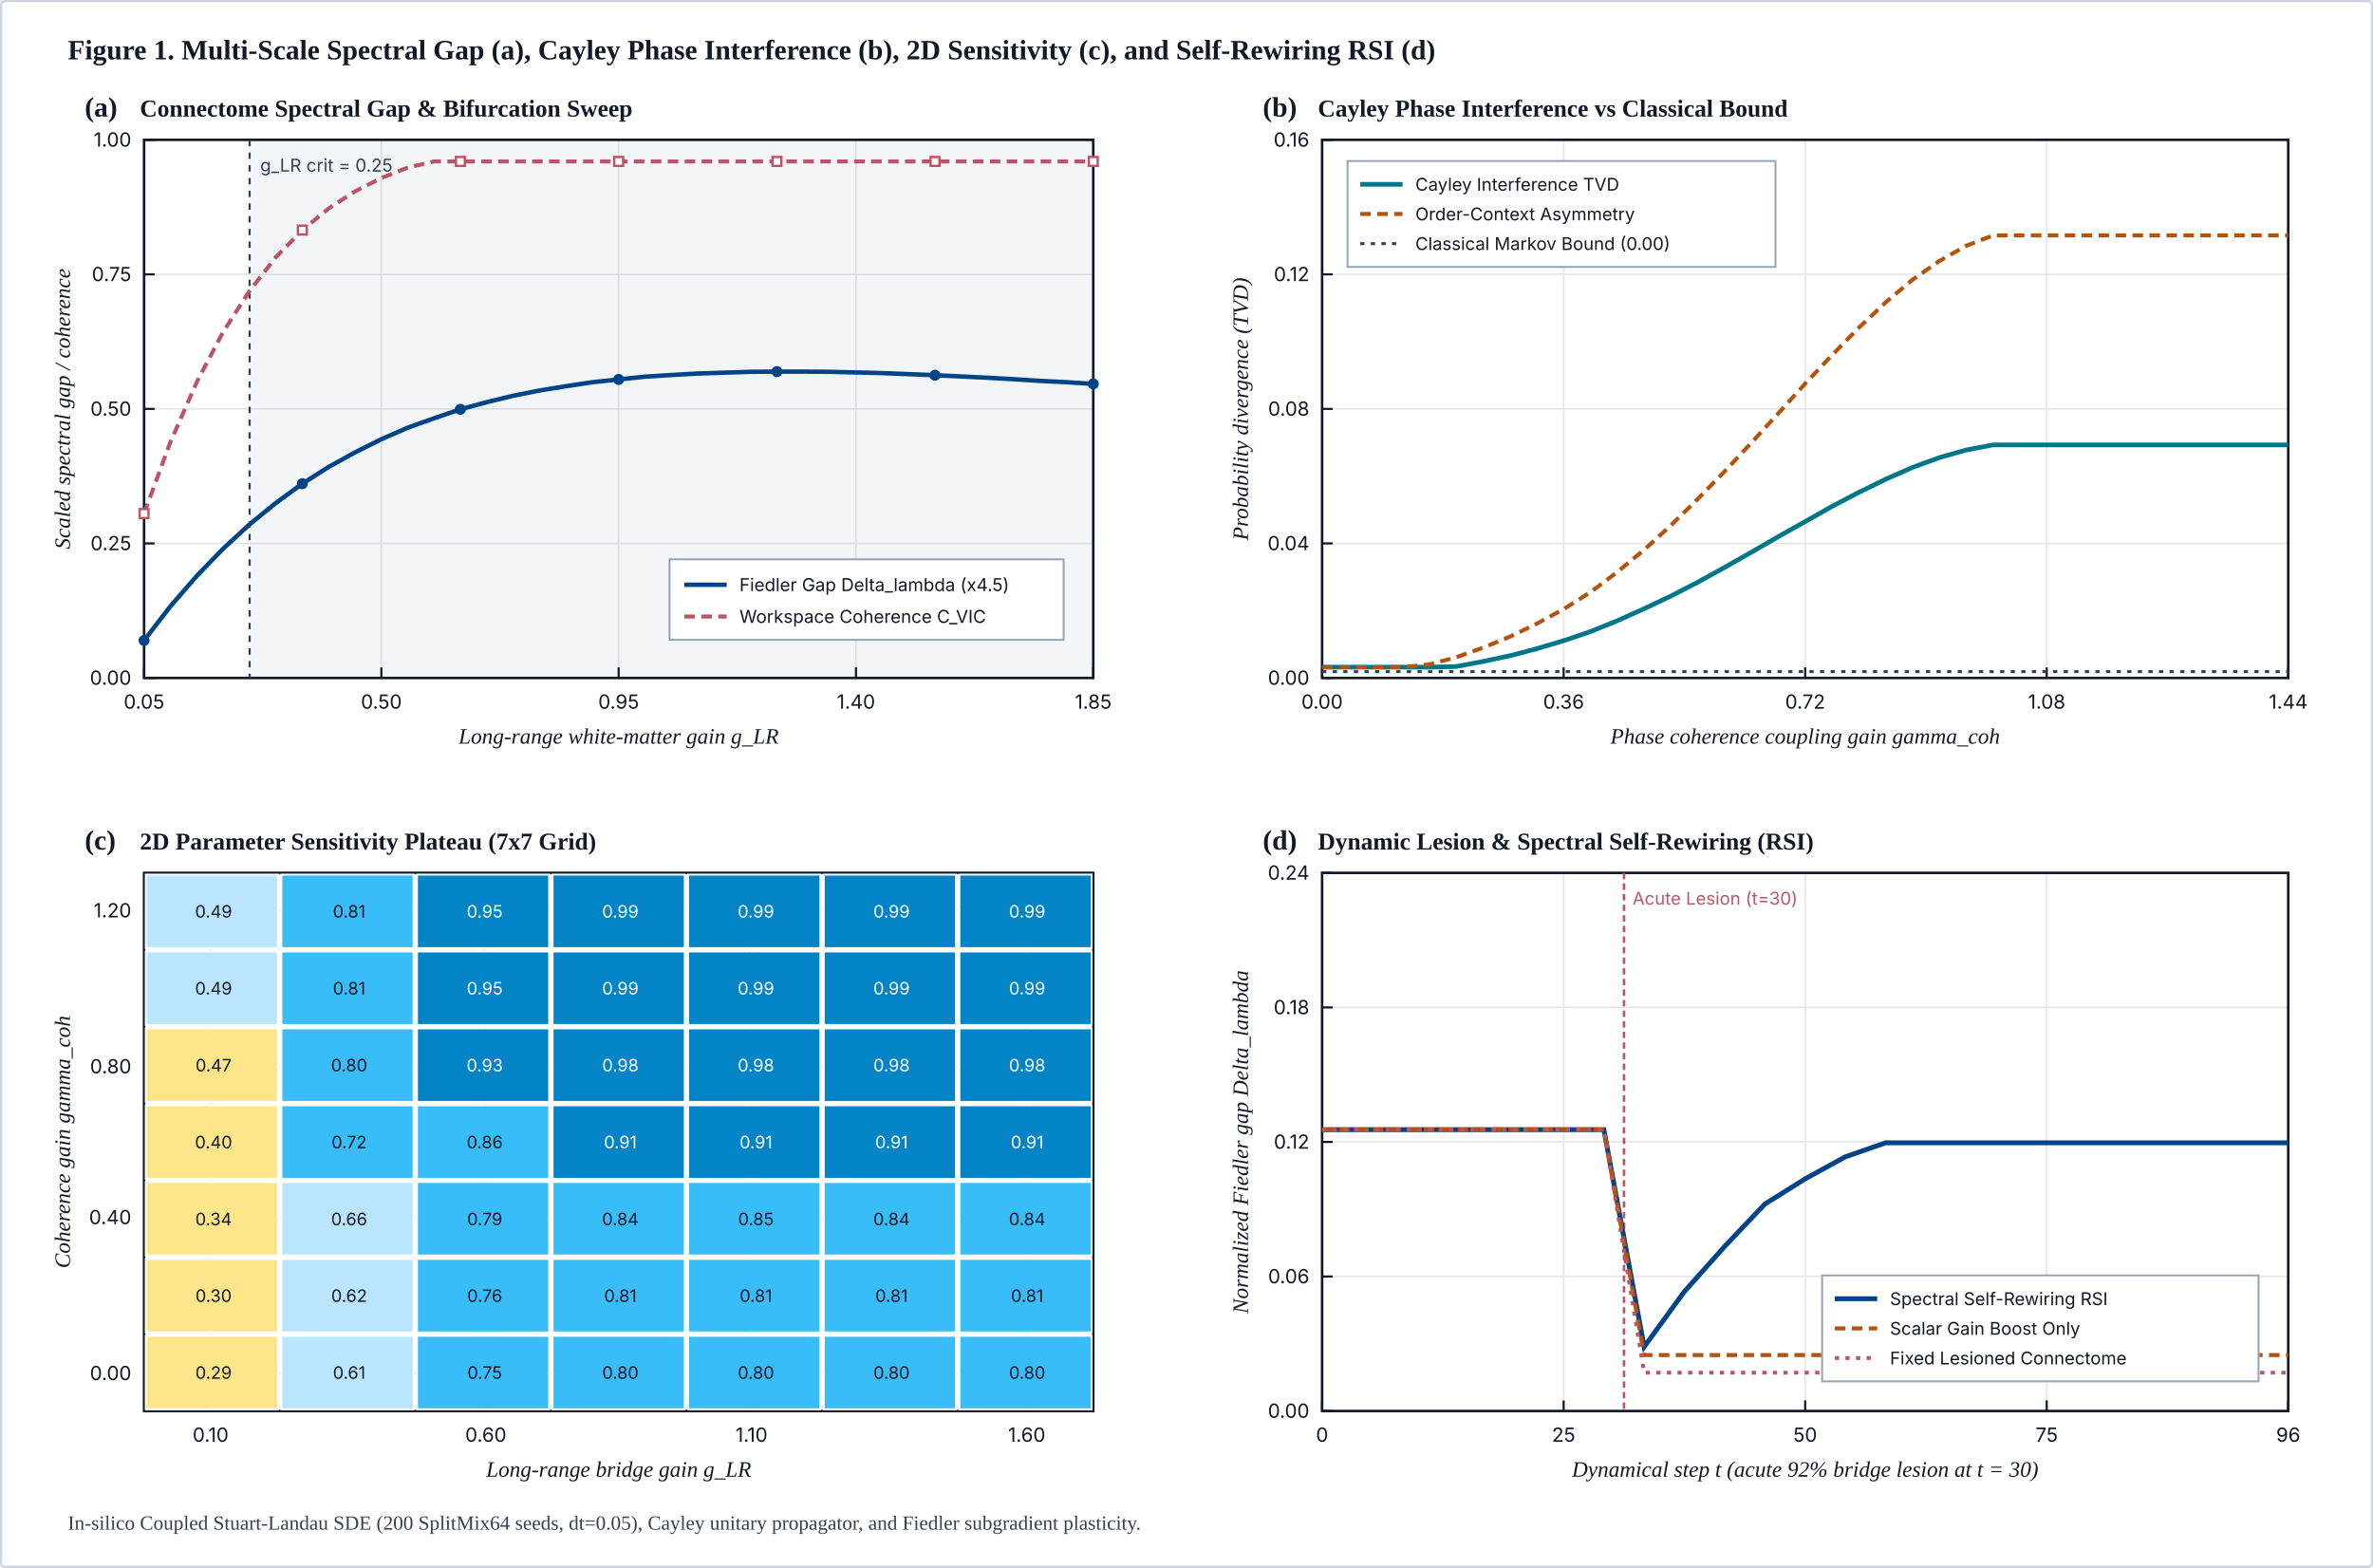
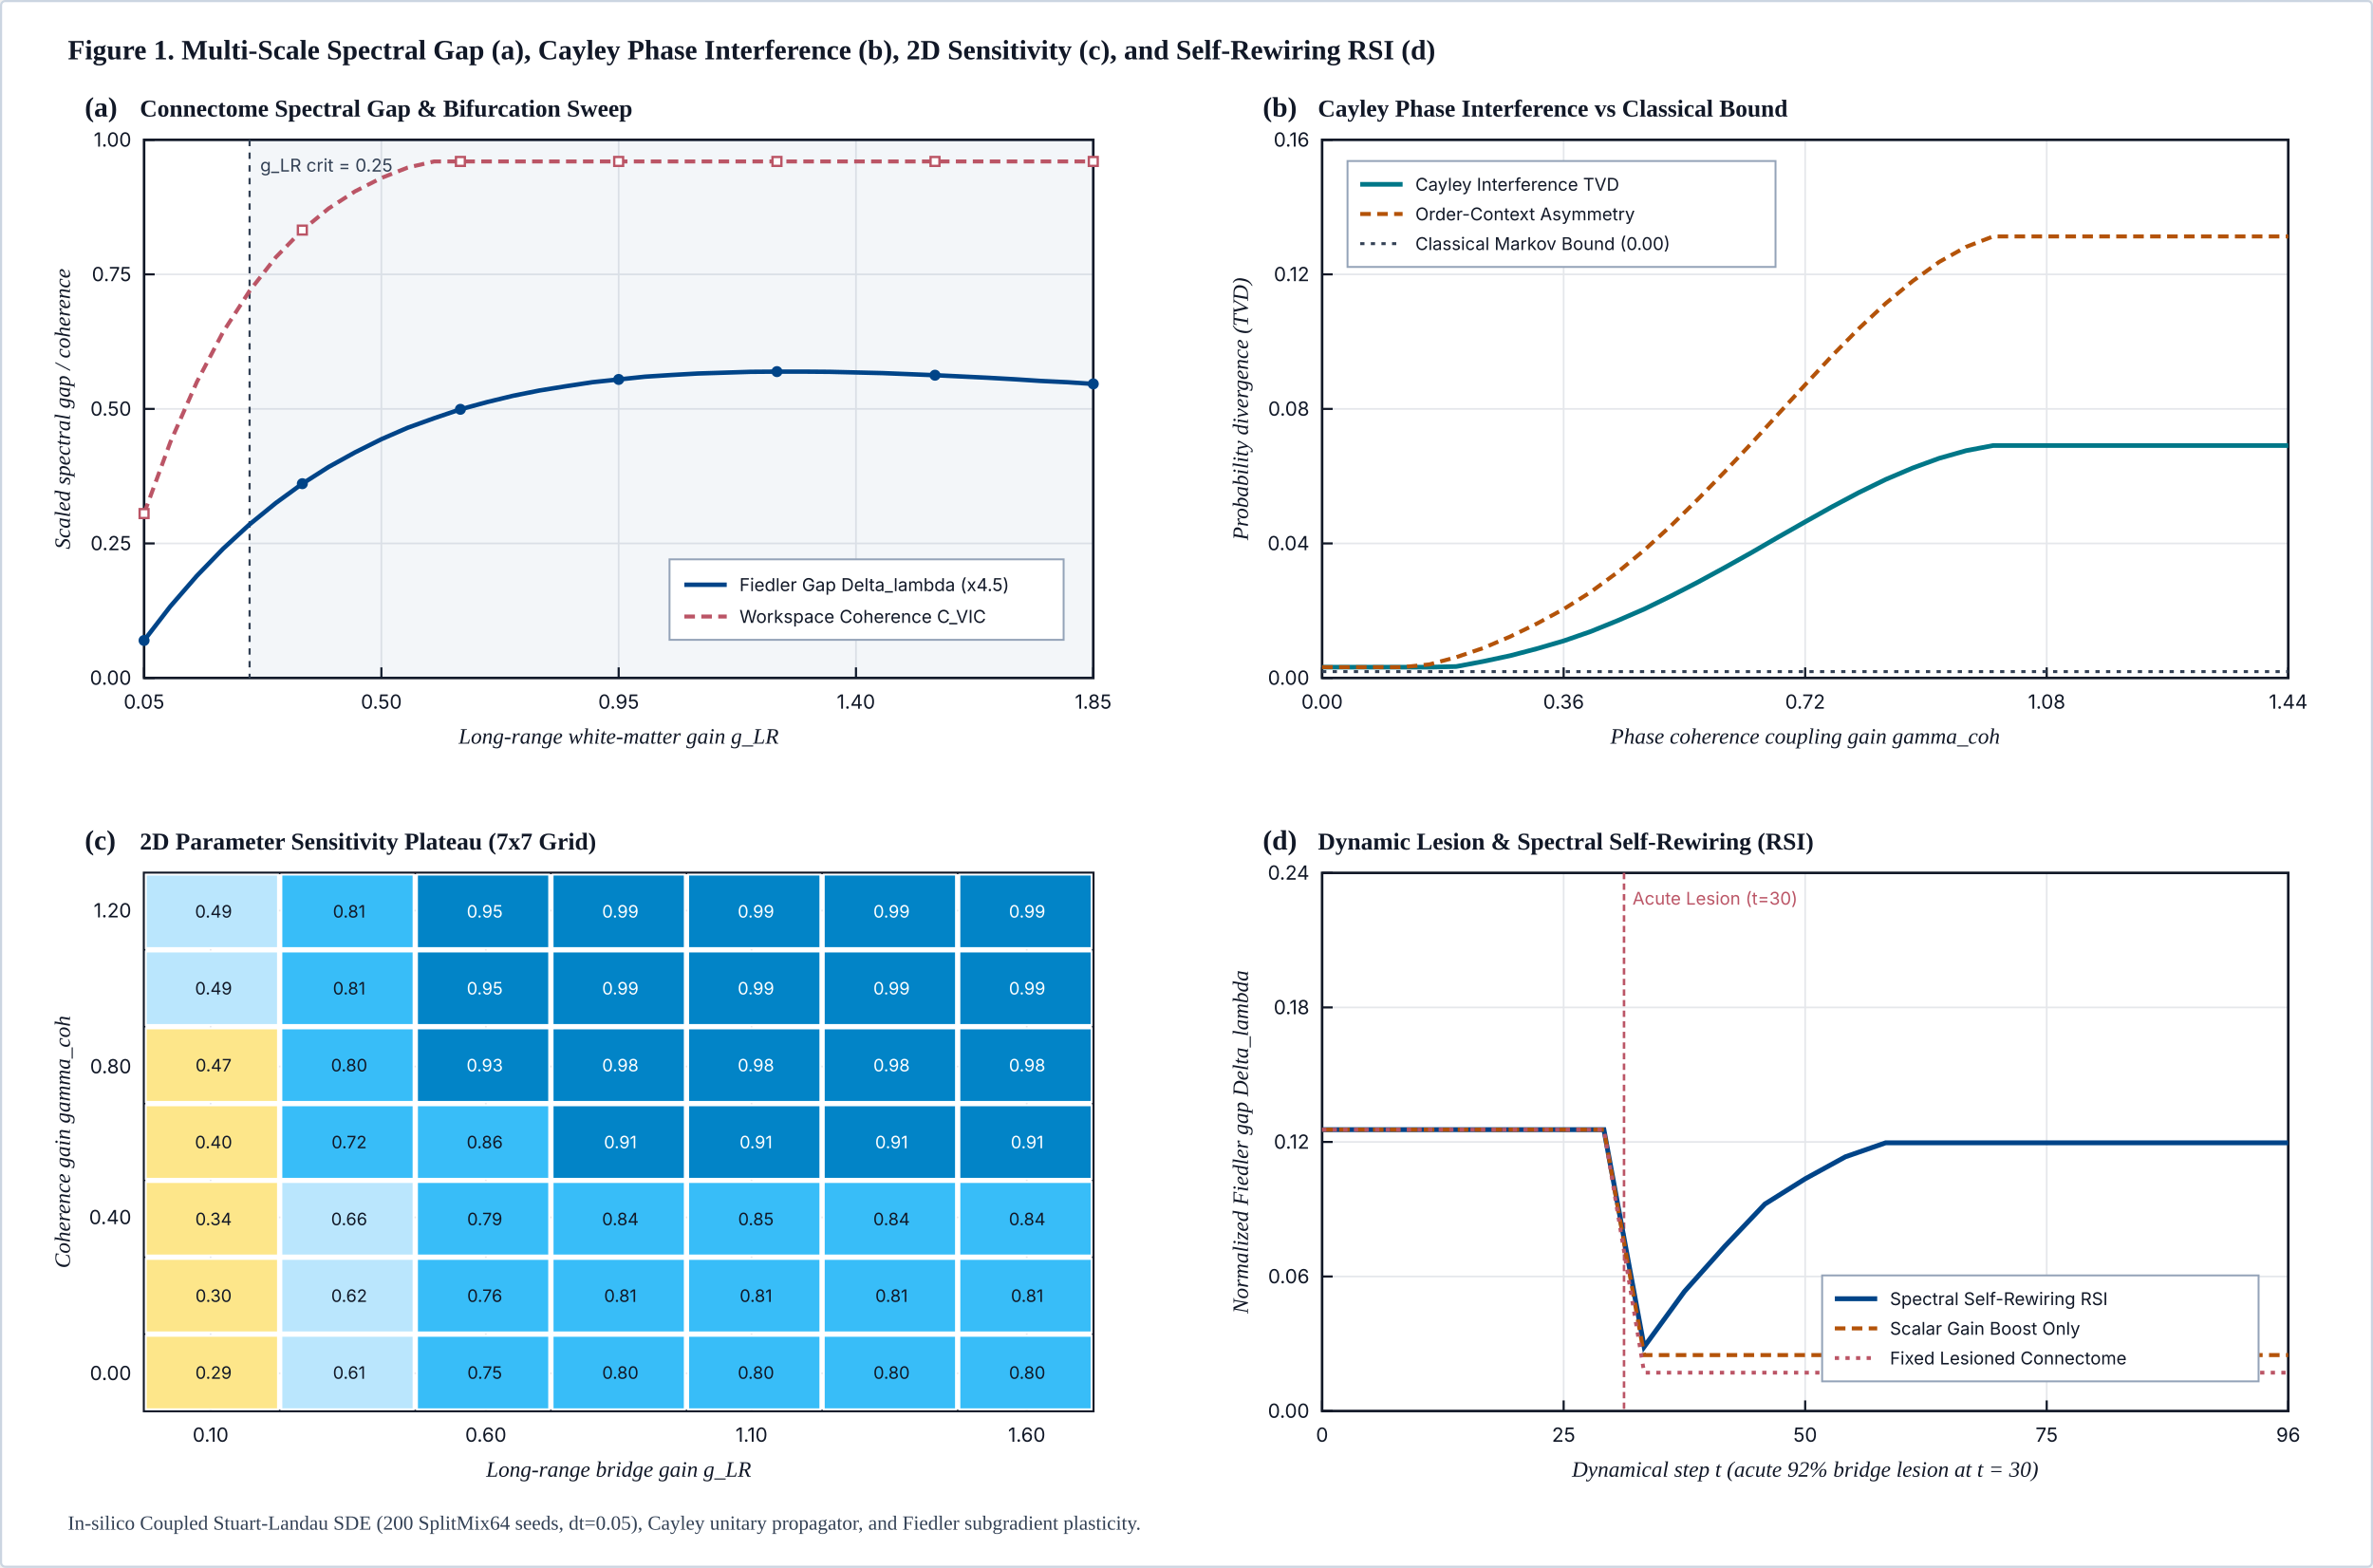
<svg xmlns="http://www.w3.org/2000/svg" viewBox="0 0 1120 740" width="1120" height="740" role="img" data-figure-style="journal-multipanel">
  <rect x="0.5" y="0.5" width="1119" height="739" rx="2" fill="#ffffff" stroke="#cbd5e1" stroke-width="1" />
  <text x="32" y="28" fill="#111827" font-family="Georgia, 'Times New Roman', serif" font-size="13.2" font-weight="700">Figure 1. Multi-Scale Spectral Gap (a), Cayley Phase Interference (b), 2D Sensitivity (c), and Self-Rewiring RSI (d)</text>
  <text x="40.0" y="55.0" fill="#111827" font-family="Georgia, 'Times New Roman', serif" font-size="13.2" font-weight="700">(a)</text>
  <text x="66.0" y="55.0" fill="#111827" font-family="Georgia, 'Times New Roman', serif" font-size="11.4" font-weight="600">Connectome Spectral Gap &amp; Bifurcation Sweep</text>
  <line x1="68.0" y1="320.0" x2="516.0" y2="320.0" stroke="#e5e7eb" stroke-width="0.8" />
  <line x1="68.0" y1="256.5" x2="516.0" y2="256.5" stroke="#e5e7eb" stroke-width="0.8" />
  <line x1="68.0" y1="193.0" x2="516.0" y2="193.0" stroke="#e5e7eb" stroke-width="0.8" />
  <line x1="68.0" y1="129.5" x2="516.0" y2="129.5" stroke="#e5e7eb" stroke-width="0.8" />
  <line x1="68.0" y1="66.0" x2="516.0" y2="66.0" stroke="#e5e7eb" stroke-width="0.8" />
  <line x1="68.0" y1="66.0" x2="68.0" y2="320.0" stroke="#e5e7eb" stroke-width="0.8" />
  <line x1="180.0" y1="66.0" x2="180.0" y2="320.0" stroke="#e5e7eb" stroke-width="0.8" />
  <line x1="292.0" y1="66.0" x2="292.0" y2="320.0" stroke="#e5e7eb" stroke-width="0.8" />
  <line x1="404.0" y1="66.0" x2="404.0" y2="320.0" stroke="#e5e7eb" stroke-width="0.8" />
  <line x1="516.0" y1="66.0" x2="516.0" y2="320.0" stroke="#e5e7eb" stroke-width="0.8" />
  <rect x="68.0" y="66.0" width="448.0" height="254.0" fill="none" stroke="#111827" stroke-width="1.2" />
  <line x1="68.0" y1="320.0" x2="68.0" y2="315.0" stroke="#111827" stroke-width="1.0" />
  <text x="68.0" y="334.5" text-anchor="middle" fill="#111827" font-family="Inter, 'Helvetica Neue', Arial, sans-serif" font-size="9.2">0.05</text>
  <line x1="180.0" y1="320.0" x2="180.0" y2="315.0" stroke="#111827" stroke-width="1.0" />
  <text x="180.0" y="334.5" text-anchor="middle" fill="#111827" font-family="Inter, 'Helvetica Neue', Arial, sans-serif" font-size="9.2">0.50</text>
  <line x1="292.0" y1="320.0" x2="292.0" y2="315.0" stroke="#111827" stroke-width="1.0" />
  <text x="292.0" y="334.5" text-anchor="middle" fill="#111827" font-family="Inter, 'Helvetica Neue', Arial, sans-serif" font-size="9.2">0.95</text>
  <line x1="404.0" y1="320.0" x2="404.0" y2="315.0" stroke="#111827" stroke-width="1.0" />
  <text x="404.0" y="334.5" text-anchor="middle" fill="#111827" font-family="Inter, 'Helvetica Neue', Arial, sans-serif" font-size="9.2">1.40</text>
  <line x1="516.0" y1="320.0" x2="516.0" y2="315.0" stroke="#111827" stroke-width="1.0" />
  <text x="516.0" y="334.5" text-anchor="middle" fill="#111827" font-family="Inter, 'Helvetica Neue', Arial, sans-serif" font-size="9.2">1.85</text>
  <line x1="68.0" y1="320.0" x2="73.0" y2="320.0" stroke="#111827" stroke-width="1.0" />
  <text x="62.0" y="323.2" text-anchor="end" fill="#111827" font-family="Inter, 'Helvetica Neue', Arial, sans-serif" font-size="9.2">0.00</text>
  <line x1="68.0" y1="256.5" x2="73.0" y2="256.5" stroke="#111827" stroke-width="1.0" />
  <text x="62.0" y="259.7" text-anchor="end" fill="#111827" font-family="Inter, 'Helvetica Neue', Arial, sans-serif" font-size="9.2">0.25</text>
  <line x1="68.0" y1="193.0" x2="73.0" y2="193.0" stroke="#111827" stroke-width="1.0" />
  <text x="62.0" y="196.2" text-anchor="end" fill="#111827" font-family="Inter, 'Helvetica Neue', Arial, sans-serif" font-size="9.2">0.50</text>
  <line x1="68.0" y1="129.5" x2="73.0" y2="129.5" stroke="#111827" stroke-width="1.0" />
  <text x="62.0" y="132.7" text-anchor="end" fill="#111827" font-family="Inter, 'Helvetica Neue', Arial, sans-serif" font-size="9.2">0.75</text>
  <line x1="68.0" y1="66.0" x2="73.0" y2="66.0" stroke="#111827" stroke-width="1.0" />
  <text x="62.0" y="69.2" text-anchor="end" fill="#111827" font-family="Inter, 'Helvetica Neue', Arial, sans-serif" font-size="9.2">1.00</text>
  <text x="292.0" y="351.0" text-anchor="middle" fill="#111827" font-family="Georgia, 'Times New Roman', serif" font-size="10.4" font-style="italic">Long-range white-matter gain g_LR</text>
  <text x="33.0" y="193.0" text-anchor="middle" transform="rotate(-90 33.0 193.0)" fill="#111827" font-family="Georgia, 'Times New Roman', serif" font-size="10.4" font-style="italic">Scaled spectral gap / coherence</text>
  <rect x="117.8" y="66.0" width="398.2" height="254.0" fill="#004488" fill-opacity="0.05" />
  <line x1="117.8" y1="66.0" x2="117.8" y2="320.0" stroke="#334155" stroke-width="1.0" stroke-dasharray="3 3" />
  <text x="122.8" y="81.0" fill="#334155" font-family="Inter, 'Helvetica Neue', Arial, sans-serif" font-size="8.4">g_LR crit = 0.25</text>
  <path d="M68.0,302.3 L80.4,286.2 L92.9,271.8 L105.3,259.0 L117.8,247.5 L130.2,237.4 L142.7,228.3 L155.1,220.4 L167.6,213.5 L180.0,207.3 L192.4,201.9 L204.9,197.4 L217.3,193.2 L229.8,189.8 L242.2,186.8 L254.7,184.3 L267.1,182.3 L279.6,180.4 L292.0,179.1 L304.4,177.8 L316.9,177.0 L329.3,176.3 L341.8,175.9 L354.2,175.5 L366.7,175.4 L379.1,175.4 L391.6,175.5 L404.0,175.8 L416.4,176.1 L428.9,176.6 L441.3,177.1 L453.8,177.7 L466.2,178.3 L478.7,179.0 L491.1,179.8 L503.6,180.4 L516.0,181.2" fill="none" stroke="#004488" stroke-width="2.1" />
  <path d="M68.0,242.4 L80.4,208.7 L92.9,180.3 L105.3,156.7 L117.8,137.3 L130.2,121.4 L142.7,108.6 L155.1,98.4 L167.6,90.3 L180.0,84.0 L192.4,79.1 L204.9,76.2 L217.3,76.2 L229.8,76.2 L242.2,76.2 L254.7,76.2 L267.1,76.2 L279.6,76.2 L292.0,76.2 L304.4,76.2 L316.9,76.2 L329.3,76.2 L341.8,76.2 L354.2,76.2 L366.7,76.2 L379.1,76.2 L391.6,76.2 L404.0,76.2 L416.4,76.2 L428.9,76.2 L441.3,76.2 L453.8,76.2 L466.2,76.2 L478.7,76.2 L491.1,76.2 L503.6,76.2 L516.0,76.2" fill="none" stroke="#bb5566" stroke-width="1.9" stroke-dasharray="5 3" />
  <circle cx="68.0" cy="302.3" r="2.6" fill="#004488" />
  <rect x="65.9" y="240.3" width="4.2" height="4.2" fill="#ffffff" stroke="#bb5566" stroke-width="1.1" />
  <circle cx="142.7" cy="228.3" r="2.6" fill="#004488" />
  <rect x="140.6" y="106.5" width="4.2" height="4.2" fill="#ffffff" stroke="#bb5566" stroke-width="1.1" />
  <circle cx="217.3" cy="193.2" r="2.6" fill="#004488" />
  <rect x="215.2" y="74.1" width="4.2" height="4.2" fill="#ffffff" stroke="#bb5566" stroke-width="1.1" />
  <circle cx="292.0" cy="179.1" r="2.6" fill="#004488" />
  <rect x="289.9" y="74.1" width="4.2" height="4.2" fill="#ffffff" stroke="#bb5566" stroke-width="1.1" />
  <circle cx="366.7" cy="175.4" r="2.6" fill="#004488" />
  <rect x="364.6" y="74.1" width="4.2" height="4.2" fill="#ffffff" stroke="#bb5566" stroke-width="1.1" />
  <circle cx="441.3" cy="177.1" r="2.6" fill="#004488" />
  <rect x="439.2" y="74.1" width="4.2" height="4.2" fill="#ffffff" stroke="#bb5566" stroke-width="1.1" />
  <circle cx="516.0" cy="181.2" r="2.6" fill="#004488" />
  <rect x="513.9" y="74.1" width="4.2" height="4.2" fill="#ffffff" stroke="#bb5566" stroke-width="1.1" />
  <rect x="316.0" y="264.0" width="186" height="38" fill="#ffffff" stroke="#94a3b8" stroke-width="0.9" />
  <line x1="323.0" y1="276.0" x2="343.0" y2="276.0" stroke="#004488" stroke-width="2.1" />
  <text x="349.0" y="279.0" fill="#111827" font-family="Inter, 'Helvetica Neue', Arial, sans-serif" font-size="8.4">Fiedler Gap Delta_lambda (x4.5)</text>
  <line x1="323.0" y1="291.0" x2="343.0" y2="291.0" stroke="#bb5566" stroke-width="1.9" stroke-dasharray="5 3" />
  <text x="349.0" y="294.0" fill="#111827" font-family="Inter, 'Helvetica Neue', Arial, sans-serif" font-size="8.4">Workspace Coherence C_VIC</text>
  <text x="596.0" y="55.0" fill="#111827" font-family="Georgia, 'Times New Roman', serif" font-size="13.2" font-weight="700">(b)</text>
  <text x="622.0" y="55.0" fill="#111827" font-family="Georgia, 'Times New Roman', serif" font-size="11.4" font-weight="600">Cayley Phase Interference vs Classical Bound</text>
  <line x1="624.0" y1="320.0" x2="1080.0" y2="320.0" stroke="#e5e7eb" stroke-width="0.8" />
  <line x1="624.0" y1="256.5" x2="1080.0" y2="256.5" stroke="#e5e7eb" stroke-width="0.8" />
  <line x1="624.0" y1="193.0" x2="1080.0" y2="193.0" stroke="#e5e7eb" stroke-width="0.8" />
  <line x1="624.0" y1="129.5" x2="1080.0" y2="129.5" stroke="#e5e7eb" stroke-width="0.8" />
  <line x1="624.0" y1="66.0" x2="1080.0" y2="66.0" stroke="#e5e7eb" stroke-width="0.8" />
  <line x1="624.0" y1="66.0" x2="624.0" y2="320.0" stroke="#e5e7eb" stroke-width="0.8" />
  <line x1="738.0" y1="66.0" x2="738.0" y2="320.0" stroke="#e5e7eb" stroke-width="0.8" />
  <line x1="852.0" y1="66.0" x2="852.0" y2="320.0" stroke="#e5e7eb" stroke-width="0.8" />
  <line x1="966.0" y1="66.0" x2="966.0" y2="320.0" stroke="#e5e7eb" stroke-width="0.8" />
  <line x1="1080.0" y1="66.0" x2="1080.0" y2="320.0" stroke="#e5e7eb" stroke-width="0.8" />
  <rect x="624.0" y="66.0" width="456.0" height="254.0" fill="none" stroke="#111827" stroke-width="1.2" />
  <line x1="624.0" y1="320.0" x2="624.0" y2="315.0" stroke="#111827" stroke-width="1.0" />
  <text x="624.0" y="334.5" text-anchor="middle" fill="#111827" font-family="Inter, 'Helvetica Neue', Arial, sans-serif" font-size="9.2">0.00</text>
  <line x1="738.0" y1="320.0" x2="738.0" y2="315.0" stroke="#111827" stroke-width="1.0" />
  <text x="738.0" y="334.5" text-anchor="middle" fill="#111827" font-family="Inter, 'Helvetica Neue', Arial, sans-serif" font-size="9.2">0.36</text>
  <line x1="852.0" y1="320.0" x2="852.0" y2="315.0" stroke="#111827" stroke-width="1.0" />
  <text x="852.0" y="334.5" text-anchor="middle" fill="#111827" font-family="Inter, 'Helvetica Neue', Arial, sans-serif" font-size="9.2">0.72</text>
  <line x1="966.0" y1="320.0" x2="966.0" y2="315.0" stroke="#111827" stroke-width="1.0" />
  <text x="966.0" y="334.5" text-anchor="middle" fill="#111827" font-family="Inter, 'Helvetica Neue', Arial, sans-serif" font-size="9.2">1.08</text>
  <line x1="1080.0" y1="320.0" x2="1080.0" y2="315.0" stroke="#111827" stroke-width="1.0" />
  <text x="1080.0" y="334.5" text-anchor="middle" fill="#111827" font-family="Inter, 'Helvetica Neue', Arial, sans-serif" font-size="9.2">1.44</text>
  <line x1="624.0" y1="320.0" x2="629.0" y2="320.0" stroke="#111827" stroke-width="1.0" />
  <text x="618.0" y="323.2" text-anchor="end" fill="#111827" font-family="Inter, 'Helvetica Neue', Arial, sans-serif" font-size="9.2">0.00</text>
  <line x1="624.0" y1="256.5" x2="629.0" y2="256.5" stroke="#111827" stroke-width="1.0" />
  <text x="618.0" y="259.7" text-anchor="end" fill="#111827" font-family="Inter, 'Helvetica Neue', Arial, sans-serif" font-size="9.2">0.04</text>
  <line x1="624.0" y1="193.0" x2="629.0" y2="193.0" stroke="#111827" stroke-width="1.0" />
  <text x="618.0" y="196.2" text-anchor="end" fill="#111827" font-family="Inter, 'Helvetica Neue', Arial, sans-serif" font-size="9.2">0.08</text>
  <line x1="624.0" y1="129.5" x2="629.0" y2="129.5" stroke="#111827" stroke-width="1.0" />
  <text x="618.0" y="132.7" text-anchor="end" fill="#111827" font-family="Inter, 'Helvetica Neue', Arial, sans-serif" font-size="9.2">0.12</text>
  <line x1="624.0" y1="66.0" x2="629.0" y2="66.0" stroke="#111827" stroke-width="1.0" />
  <text x="618.0" y="69.2" text-anchor="end" fill="#111827" font-family="Inter, 'Helvetica Neue', Arial, sans-serif" font-size="9.2">0.16</text>
  <text x="852.0" y="351.0" text-anchor="middle" fill="#111827" font-family="Georgia, 'Times New Roman', serif" font-size="10.4" font-style="italic">Phase coherence coupling gain gamma_coh</text>
  <text x="589.0" y="193.0" text-anchor="middle" transform="rotate(-90 589.0 193.0)" fill="#111827" font-family="Georgia, 'Times New Roman', serif" font-size="10.4" font-style="italic">Probability divergence (TVD)</text>
  <line x1="624.0" y1="317.0" x2="1080.0" y2="317.0" stroke="#334155" stroke-width="1.4" stroke-dasharray="2 3" />
-   <path d="M624.0,314.9 L636.7,314.9 L649.3,314.9 L662.0,314.9 L674.7,314.9 L687.3,314.6 L700.0,312.2 L712.7,309.5 L725.3,306.2 L738.0,302.4 L750.7,298.1 L763.3,293.0 L776.0,287.3 L788.7,281.3 L801.3,274.8 L814.0,267.8 L826.7,260.6 L839.3,253.3 L852.0,246.2 L864.7,239.0 L877.3,232.4 L890.0,226.2 L902.7,220.6 L915.3,216.0 L928.0,212.4 L940.7,210.0 L953.3,210.0 L966.0,210.0 L978.7,210.0 L991.3,210.0 L1004.0,210.0 L1016.7,210.0 L1029.3,210.0 L1042.0,210.0 L1054.7,210.0 L1067.3,210.0 L1080.0,210.0" fill="none" stroke="#007788" stroke-width="2.2" />
-   <path d="M624.0,314.9 L636.7,314.9 L649.3,314.9 L662.0,314.9 L674.7,313.6 L687.3,310.2 L700.0,305.7 L712.7,300.5 L725.3,294.4 L738.0,287.5 L750.7,279.5 L763.3,270.0 L776.0,259.5 L788.7,247.9 L801.3,235.5 L814.0,222.5 L826.7,208.9 L839.3,195.1 L852.0,181.1 L864.7,167.6 L877.3,154.7 L890.0,142.7 L902.7,132.0 L915.3,123.2 L928.0,116.0 L940.7,111.1 L953.3,111.1 L966.0,111.1 L978.7,111.1 L991.3,111.1 L1004.0,111.1 L1016.7,111.1 L1029.3,111.1 L1042.0,111.1 L1054.7,111.1 L1067.3,111.1 L1080.0,111.1" fill="none" stroke="#b45309" stroke-width="1.9" stroke-dasharray="5 3" />
+   <path d="M624.0,314.9 L636.7,314.9 L649.3,314.9 L662.0,314.9 L674.7,314.9 L687.3,314.6 L700.0,312.2 L712.7,309.5 L725.3,306.2 L738.0,302.5 L750.7,298.1 L763.3,293.0 L776.0,287.5 L788.7,281.3 L801.3,274.8 L814.0,267.9 L826.7,260.8 L839.3,253.5 L852.0,246.3 L864.7,239.2 L877.3,232.5 L890.0,226.3 L902.7,220.9 L915.3,216.3 L928.0,212.7 L940.7,210.3 L953.3,210.3 L966.0,210.3 L978.7,210.3 L991.3,210.3 L1004.0,210.3 L1016.7,210.3 L1029.3,210.3 L1042.0,210.3 L1054.7,210.3 L1067.3,210.3 L1080.0,210.3" fill="none" stroke="#007788" stroke-width="2.2" />
+   <path d="M624.0,314.9 L636.7,314.9 L649.3,314.9 L662.0,314.9 L674.7,313.6 L687.3,310.2 L700.0,305.9 L712.7,300.5 L725.3,294.4 L738.0,287.5 L750.7,279.5 L763.3,270.2 L776.0,259.7 L788.7,248.1 L801.3,235.7 L814.0,222.7 L826.7,209.2 L839.3,195.4 L852.0,181.6 L864.7,167.9 L877.3,155.1 L890.0,143.2 L902.7,132.7 L915.3,123.6 L928.0,116.5 L940.7,111.6 L953.3,111.6 L966.0,111.6 L978.7,111.6 L991.3,111.6 L1004.0,111.6 L1016.7,111.6 L1029.3,111.6 L1042.0,111.6 L1054.7,111.6 L1067.3,111.6 L1080.0,111.6" fill="none" stroke="#b45309" stroke-width="1.9" stroke-dasharray="5 3" />
  <rect x="636.0" y="76.0" width="202" height="50" fill="#ffffff" stroke="#94a3b8" stroke-width="0.9" />
  <line x1="642.0" y1="87.0" x2="662.0" y2="87.0" stroke="#007788" stroke-width="2.2" />
  <text x="668.0" y="90.0" fill="#111827" font-family="Inter, 'Helvetica Neue', Arial, sans-serif" font-size="8.3">Cayley Interference TVD</text>
  <line x1="642.0" y1="101.0" x2="662.0" y2="101.0" stroke="#b45309" stroke-width="1.9" stroke-dasharray="5 3" />
  <text x="668.0" y="104.0" fill="#111827" font-family="Inter, 'Helvetica Neue', Arial, sans-serif" font-size="8.3">Order-Context Asymmetry</text>
  <line x1="642.0" y1="115.0" x2="662.0" y2="115.0" stroke="#334155" stroke-width="1.4" stroke-dasharray="2 3" />
  <text x="668.0" y="118.0" fill="#111827" font-family="Inter, 'Helvetica Neue', Arial, sans-serif" font-size="8.3">Classical Markov Bound (0.00)</text>
  <text x="40.0" y="401.0" fill="#111827" font-family="Georgia, 'Times New Roman', serif" font-size="13.2" font-weight="700">(c)</text>
  <text x="66.0" y="401.0" fill="#111827" font-family="Georgia, 'Times New Roman', serif" font-size="11.4" font-weight="600">2D Parameter Sensitivity Plateau (7x7 Grid)</text>
  <line x1="68.0" y1="648.2" x2="516.0" y2="648.2" stroke="#e5e7eb" stroke-width="0.8" />
  <line x1="68.0" y1="574.6" x2="516.0" y2="574.6" stroke="#e5e7eb" stroke-width="0.8" />
  <line x1="68.0" y1="503.4" x2="516.0" y2="503.4" stroke="#e5e7eb" stroke-width="0.8" />
  <line x1="68.0" y1="429.8" x2="516.0" y2="429.8" stroke="#e5e7eb" stroke-width="0.8" />
  <line x1="99.4" y1="412.0" x2="99.4" y2="666.0" stroke="#e5e7eb" stroke-width="0.8" />
  <line x1="229.3" y1="412.0" x2="229.3" y2="666.0" stroke="#e5e7eb" stroke-width="0.8" />
  <line x1="354.7" y1="412.0" x2="354.7" y2="666.0" stroke="#e5e7eb" stroke-width="0.8" />
  <line x1="484.6" y1="412.0" x2="484.6" y2="666.0" stroke="#e5e7eb" stroke-width="0.8" />
  <rect x="68.0" y="412.0" width="448.0" height="254.0" fill="none" stroke="#111827" stroke-width="1.2" />
  <line x1="99.4" y1="666.0" x2="99.4" y2="661.0" stroke="#111827" stroke-width="1.0" />
  <text x="99.4" y="680.5" text-anchor="middle" fill="#111827" font-family="Inter, 'Helvetica Neue', Arial, sans-serif" font-size="9.2">0.10</text>
  <line x1="229.3" y1="666.0" x2="229.3" y2="661.0" stroke="#111827" stroke-width="1.0" />
  <text x="229.3" y="680.5" text-anchor="middle" fill="#111827" font-family="Inter, 'Helvetica Neue', Arial, sans-serif" font-size="9.2">0.60</text>
  <line x1="354.7" y1="666.0" x2="354.7" y2="661.0" stroke="#111827" stroke-width="1.0" />
  <text x="354.7" y="680.5" text-anchor="middle" fill="#111827" font-family="Inter, 'Helvetica Neue', Arial, sans-serif" font-size="9.2">1.10</text>
  <line x1="484.6" y1="666.0" x2="484.6" y2="661.0" stroke="#111827" stroke-width="1.0" />
  <text x="484.6" y="680.5" text-anchor="middle" fill="#111827" font-family="Inter, 'Helvetica Neue', Arial, sans-serif" font-size="9.2">1.60</text>
  <line x1="68.0" y1="648.2" x2="73.0" y2="648.2" stroke="#111827" stroke-width="1.0" />
  <text x="62.0" y="651.4" text-anchor="end" fill="#111827" font-family="Inter, 'Helvetica Neue', Arial, sans-serif" font-size="9.2">0.00</text>
  <line x1="68.0" y1="574.6" x2="73.0" y2="574.6" stroke="#111827" stroke-width="1.0" />
  <text x="62.0" y="577.8" text-anchor="end" fill="#111827" font-family="Inter, 'Helvetica Neue', Arial, sans-serif" font-size="9.2">0.40</text>
  <line x1="68.0" y1="503.4" x2="73.0" y2="503.4" stroke="#111827" stroke-width="1.0" />
  <text x="62.0" y="506.6" text-anchor="end" fill="#111827" font-family="Inter, 'Helvetica Neue', Arial, sans-serif" font-size="9.2">0.80</text>
  <line x1="68.0" y1="429.8" x2="73.0" y2="429.8" stroke="#111827" stroke-width="1.0" />
  <text x="62.0" y="433.0" text-anchor="end" fill="#111827" font-family="Inter, 'Helvetica Neue', Arial, sans-serif" font-size="9.2">1.20</text>
  <text x="292.0" y="697.0" text-anchor="middle" fill="#111827" font-family="Georgia, 'Times New Roman', serif" font-size="10.4" font-style="italic">Long-range bridge gain g_LR</text>
  <text x="33.0" y="539.0" text-anchor="middle" transform="rotate(-90 33.0 539.0)" fill="#111827" font-family="Georgia, 'Times New Roman', serif" font-size="10.4" font-style="italic">Coherence gain gamma_coh</text>
  <rect x="68.8" y="630.5" width="62.4" height="34.7" fill="#fde68a" stroke="#ffffff" stroke-width="0.9" />
  <text x="100.8" y="650.8" text-anchor="middle" fill="#111827" font-family="Inter, 'Helvetica Neue', Arial, sans-serif" font-size="8.1">0.29</text>
  <rect x="132.8" y="630.5" width="62.4" height="34.7" fill="#bae6fd" stroke="#ffffff" stroke-width="0.9" />
  <text x="164.8" y="650.8" text-anchor="middle" fill="#111827" font-family="Inter, 'Helvetica Neue', Arial, sans-serif" font-size="8.1">0.61</text>
  <rect x="196.8" y="630.5" width="62.4" height="34.7" fill="#38bdf8" stroke="#ffffff" stroke-width="0.9" />
  <text x="228.8" y="650.8" text-anchor="middle" fill="#111827" font-family="Inter, 'Helvetica Neue', Arial, sans-serif" font-size="8.1">0.75</text>
  <rect x="260.8" y="630.5" width="62.4" height="34.7" fill="#38bdf8" stroke="#ffffff" stroke-width="0.9" />
  <text x="292.8" y="650.8" text-anchor="middle" fill="#111827" font-family="Inter, 'Helvetica Neue', Arial, sans-serif" font-size="8.1">0.80</text>
  <rect x="324.8" y="630.5" width="62.4" height="34.7" fill="#38bdf8" stroke="#ffffff" stroke-width="0.9" />
  <text x="356.8" y="650.8" text-anchor="middle" fill="#111827" font-family="Inter, 'Helvetica Neue', Arial, sans-serif" font-size="8.1">0.80</text>
  <rect x="388.8" y="630.5" width="62.4" height="34.7" fill="#38bdf8" stroke="#ffffff" stroke-width="0.9" />
  <text x="420.8" y="650.8" text-anchor="middle" fill="#111827" font-family="Inter, 'Helvetica Neue', Arial, sans-serif" font-size="8.1">0.80</text>
  <rect x="452.8" y="630.5" width="62.4" height="34.7" fill="#38bdf8" stroke="#ffffff" stroke-width="0.9" />
  <text x="484.8" y="650.8" text-anchor="middle" fill="#111827" font-family="Inter, 'Helvetica Neue', Arial, sans-serif" font-size="8.1">0.80</text>
  <rect x="68.8" y="594.2" width="62.4" height="34.7" fill="#fde68a" stroke="#ffffff" stroke-width="0.9" />
  <text x="100.8" y="614.5" text-anchor="middle" fill="#111827" font-family="Inter, 'Helvetica Neue', Arial, sans-serif" font-size="8.1">0.30</text>
  <rect x="132.8" y="594.2" width="62.4" height="34.7" fill="#bae6fd" stroke="#ffffff" stroke-width="0.9" />
  <text x="164.8" y="614.5" text-anchor="middle" fill="#111827" font-family="Inter, 'Helvetica Neue', Arial, sans-serif" font-size="8.1">0.62</text>
  <rect x="196.8" y="594.2" width="62.4" height="34.7" fill="#38bdf8" stroke="#ffffff" stroke-width="0.9" />
  <text x="228.8" y="614.5" text-anchor="middle" fill="#111827" font-family="Inter, 'Helvetica Neue', Arial, sans-serif" font-size="8.1">0.76</text>
  <rect x="260.8" y="594.2" width="62.4" height="34.7" fill="#38bdf8" stroke="#ffffff" stroke-width="0.9" />
  <text x="292.8" y="614.5" text-anchor="middle" fill="#111827" font-family="Inter, 'Helvetica Neue', Arial, sans-serif" font-size="8.1">0.81</text>
  <rect x="324.8" y="594.2" width="62.4" height="34.7" fill="#38bdf8" stroke="#ffffff" stroke-width="0.9" />
  <text x="356.8" y="614.5" text-anchor="middle" fill="#111827" font-family="Inter, 'Helvetica Neue', Arial, sans-serif" font-size="8.1">0.81</text>
  <rect x="388.8" y="594.2" width="62.4" height="34.7" fill="#38bdf8" stroke="#ffffff" stroke-width="0.9" />
  <text x="420.8" y="614.5" text-anchor="middle" fill="#111827" font-family="Inter, 'Helvetica Neue', Arial, sans-serif" font-size="8.1">0.81</text>
  <rect x="452.8" y="594.2" width="62.4" height="34.7" fill="#38bdf8" stroke="#ffffff" stroke-width="0.9" />
  <text x="484.8" y="614.5" text-anchor="middle" fill="#111827" font-family="Inter, 'Helvetica Neue', Arial, sans-serif" font-size="8.1">0.81</text>
  <rect x="68.8" y="557.9" width="62.4" height="34.7" fill="#fde68a" stroke="#ffffff" stroke-width="0.9" />
  <text x="100.8" y="578.3" text-anchor="middle" fill="#111827" font-family="Inter, 'Helvetica Neue', Arial, sans-serif" font-size="8.1">0.34</text>
  <rect x="132.8" y="557.9" width="62.4" height="34.7" fill="#bae6fd" stroke="#ffffff" stroke-width="0.9" />
  <text x="164.8" y="578.3" text-anchor="middle" fill="#111827" font-family="Inter, 'Helvetica Neue', Arial, sans-serif" font-size="8.1">0.66</text>
  <rect x="196.8" y="557.9" width="62.4" height="34.7" fill="#38bdf8" stroke="#ffffff" stroke-width="0.9" />
  <text x="228.8" y="578.3" text-anchor="middle" fill="#111827" font-family="Inter, 'Helvetica Neue', Arial, sans-serif" font-size="8.1">0.79</text>
  <rect x="260.8" y="557.9" width="62.4" height="34.7" fill="#38bdf8" stroke="#ffffff" stroke-width="0.9" />
  <text x="292.8" y="578.3" text-anchor="middle" fill="#111827" font-family="Inter, 'Helvetica Neue', Arial, sans-serif" font-size="8.1">0.84</text>
  <rect x="324.8" y="557.9" width="62.4" height="34.7" fill="#38bdf8" stroke="#ffffff" stroke-width="0.9" />
  <text x="356.8" y="578.3" text-anchor="middle" fill="#111827" font-family="Inter, 'Helvetica Neue', Arial, sans-serif" font-size="8.1">0.85</text>
  <rect x="388.8" y="557.9" width="62.4" height="34.7" fill="#38bdf8" stroke="#ffffff" stroke-width="0.9" />
  <text x="420.8" y="578.3" text-anchor="middle" fill="#111827" font-family="Inter, 'Helvetica Neue', Arial, sans-serif" font-size="8.1">0.84</text>
  <rect x="452.8" y="557.9" width="62.4" height="34.7" fill="#38bdf8" stroke="#ffffff" stroke-width="0.9" />
  <text x="484.8" y="578.3" text-anchor="middle" fill="#111827" font-family="Inter, 'Helvetica Neue', Arial, sans-serif" font-size="8.1">0.84</text>
  <rect x="68.8" y="521.7" width="62.4" height="34.7" fill="#fde68a" stroke="#ffffff" stroke-width="0.9" />
  <text x="100.8" y="542.0" text-anchor="middle" fill="#111827" font-family="Inter, 'Helvetica Neue', Arial, sans-serif" font-size="8.1">0.40</text>
  <rect x="132.8" y="521.7" width="62.4" height="34.7" fill="#38bdf8" stroke="#ffffff" stroke-width="0.9" />
  <text x="164.8" y="542.0" text-anchor="middle" fill="#111827" font-family="Inter, 'Helvetica Neue', Arial, sans-serif" font-size="8.1">0.72</text>
  <rect x="196.8" y="521.7" width="62.4" height="34.7" fill="#38bdf8" stroke="#ffffff" stroke-width="0.9" />
  <text x="228.8" y="542.0" text-anchor="middle" fill="#111827" font-family="Inter, 'Helvetica Neue', Arial, sans-serif" font-size="8.1">0.86</text>
  <rect x="260.8" y="521.7" width="62.4" height="34.7" fill="#0284c7" stroke="#ffffff" stroke-width="0.9" />
  <text x="292.8" y="542.0" text-anchor="middle" fill="#ffffff" font-family="Inter, 'Helvetica Neue', Arial, sans-serif" font-size="8.1">0.91</text>
  <rect x="324.8" y="521.7" width="62.4" height="34.7" fill="#0284c7" stroke="#ffffff" stroke-width="0.9" />
  <text x="356.8" y="542.0" text-anchor="middle" fill="#ffffff" font-family="Inter, 'Helvetica Neue', Arial, sans-serif" font-size="8.1">0.91</text>
  <rect x="388.8" y="521.7" width="62.4" height="34.7" fill="#0284c7" stroke="#ffffff" stroke-width="0.9" />
  <text x="420.8" y="542.0" text-anchor="middle" fill="#ffffff" font-family="Inter, 'Helvetica Neue', Arial, sans-serif" font-size="8.1">0.91</text>
  <rect x="452.8" y="521.7" width="62.4" height="34.7" fill="#0284c7" stroke="#ffffff" stroke-width="0.9" />
  <text x="484.8" y="542.0" text-anchor="middle" fill="#ffffff" font-family="Inter, 'Helvetica Neue', Arial, sans-serif" font-size="8.1">0.91</text>
  <rect x="68.8" y="485.4" width="62.4" height="34.7" fill="#fde68a" stroke="#ffffff" stroke-width="0.9" />
  <text x="100.8" y="505.7" text-anchor="middle" fill="#111827" font-family="Inter, 'Helvetica Neue', Arial, sans-serif" font-size="8.1">0.47</text>
  <rect x="132.8" y="485.4" width="62.4" height="34.7" fill="#38bdf8" stroke="#ffffff" stroke-width="0.9" />
  <text x="164.8" y="505.7" text-anchor="middle" fill="#111827" font-family="Inter, 'Helvetica Neue', Arial, sans-serif" font-size="8.1">0.80</text>
  <rect x="196.8" y="485.4" width="62.4" height="34.7" fill="#0284c7" stroke="#ffffff" stroke-width="0.9" />
  <text x="228.8" y="505.7" text-anchor="middle" fill="#ffffff" font-family="Inter, 'Helvetica Neue', Arial, sans-serif" font-size="8.1">0.93</text>
  <rect x="260.8" y="485.4" width="62.4" height="34.7" fill="#0284c7" stroke="#ffffff" stroke-width="0.9" />
  <text x="292.8" y="505.7" text-anchor="middle" fill="#ffffff" font-family="Inter, 'Helvetica Neue', Arial, sans-serif" font-size="8.1">0.98</text>
  <rect x="324.8" y="485.4" width="62.4" height="34.7" fill="#0284c7" stroke="#ffffff" stroke-width="0.9" />
  <text x="356.8" y="505.7" text-anchor="middle" fill="#ffffff" font-family="Inter, 'Helvetica Neue', Arial, sans-serif" font-size="8.1">0.98</text>
  <rect x="388.8" y="485.4" width="62.4" height="34.7" fill="#0284c7" stroke="#ffffff" stroke-width="0.9" />
  <text x="420.8" y="505.7" text-anchor="middle" fill="#ffffff" font-family="Inter, 'Helvetica Neue', Arial, sans-serif" font-size="8.1">0.98</text>
  <rect x="452.8" y="485.4" width="62.4" height="34.7" fill="#0284c7" stroke="#ffffff" stroke-width="0.9" />
  <text x="484.8" y="505.7" text-anchor="middle" fill="#ffffff" font-family="Inter, 'Helvetica Neue', Arial, sans-serif" font-size="8.1">0.98</text>
  <rect x="68.8" y="449.1" width="62.4" height="34.7" fill="#bae6fd" stroke="#ffffff" stroke-width="0.9" />
  <text x="100.8" y="469.4" text-anchor="middle" fill="#111827" font-family="Inter, 'Helvetica Neue', Arial, sans-serif" font-size="8.1">0.49</text>
  <rect x="132.8" y="449.1" width="62.4" height="34.7" fill="#38bdf8" stroke="#ffffff" stroke-width="0.9" />
  <text x="164.8" y="469.4" text-anchor="middle" fill="#111827" font-family="Inter, 'Helvetica Neue', Arial, sans-serif" font-size="8.1">0.81</text>
  <rect x="196.8" y="449.1" width="62.4" height="34.7" fill="#0284c7" stroke="#ffffff" stroke-width="0.9" />
  <text x="228.8" y="469.4" text-anchor="middle" fill="#ffffff" font-family="Inter, 'Helvetica Neue', Arial, sans-serif" font-size="8.1">0.95</text>
  <rect x="260.8" y="449.1" width="62.4" height="34.7" fill="#0284c7" stroke="#ffffff" stroke-width="0.9" />
  <text x="292.8" y="469.4" text-anchor="middle" fill="#ffffff" font-family="Inter, 'Helvetica Neue', Arial, sans-serif" font-size="8.1">0.99</text>
  <rect x="324.8" y="449.1" width="62.4" height="34.7" fill="#0284c7" stroke="#ffffff" stroke-width="0.9" />
  <text x="356.8" y="469.4" text-anchor="middle" fill="#ffffff" font-family="Inter, 'Helvetica Neue', Arial, sans-serif" font-size="8.1">0.99</text>
  <rect x="388.8" y="449.1" width="62.4" height="34.7" fill="#0284c7" stroke="#ffffff" stroke-width="0.9" />
  <text x="420.8" y="469.4" text-anchor="middle" fill="#ffffff" font-family="Inter, 'Helvetica Neue', Arial, sans-serif" font-size="8.1">0.99</text>
  <rect x="452.8" y="449.1" width="62.4" height="34.7" fill="#0284c7" stroke="#ffffff" stroke-width="0.9" />
  <text x="484.8" y="469.4" text-anchor="middle" fill="#ffffff" font-family="Inter, 'Helvetica Neue', Arial, sans-serif" font-size="8.1">0.99</text>
  <rect x="68.8" y="412.8" width="62.4" height="34.7" fill="#bae6fd" stroke="#ffffff" stroke-width="0.9" />
  <text x="100.8" y="433.1" text-anchor="middle" fill="#111827" font-family="Inter, 'Helvetica Neue', Arial, sans-serif" font-size="8.1">0.49</text>
  <rect x="132.8" y="412.8" width="62.4" height="34.7" fill="#38bdf8" stroke="#ffffff" stroke-width="0.9" />
  <text x="164.8" y="433.1" text-anchor="middle" fill="#111827" font-family="Inter, 'Helvetica Neue', Arial, sans-serif" font-size="8.1">0.81</text>
  <rect x="196.8" y="412.8" width="62.4" height="34.7" fill="#0284c7" stroke="#ffffff" stroke-width="0.9" />
  <text x="228.8" y="433.1" text-anchor="middle" fill="#ffffff" font-family="Inter, 'Helvetica Neue', Arial, sans-serif" font-size="8.1">0.95</text>
  <rect x="260.8" y="412.8" width="62.4" height="34.7" fill="#0284c7" stroke="#ffffff" stroke-width="0.9" />
  <text x="292.8" y="433.1" text-anchor="middle" fill="#ffffff" font-family="Inter, 'Helvetica Neue', Arial, sans-serif" font-size="8.1">0.99</text>
  <rect x="324.8" y="412.8" width="62.4" height="34.7" fill="#0284c7" stroke="#ffffff" stroke-width="0.9" />
  <text x="356.8" y="433.1" text-anchor="middle" fill="#ffffff" font-family="Inter, 'Helvetica Neue', Arial, sans-serif" font-size="8.1">0.99</text>
  <rect x="388.8" y="412.8" width="62.4" height="34.7" fill="#0284c7" stroke="#ffffff" stroke-width="0.9" />
  <text x="420.8" y="433.1" text-anchor="middle" fill="#ffffff" font-family="Inter, 'Helvetica Neue', Arial, sans-serif" font-size="8.1">0.99</text>
  <rect x="452.8" y="412.8" width="62.4" height="34.7" fill="#0284c7" stroke="#ffffff" stroke-width="0.9" />
  <text x="484.8" y="433.1" text-anchor="middle" fill="#ffffff" font-family="Inter, 'Helvetica Neue', Arial, sans-serif" font-size="8.1">0.99</text>
  <text x="596.0" y="401.0" fill="#111827" font-family="Georgia, 'Times New Roman', serif" font-size="13.2" font-weight="700">(d)</text>
  <text x="622.0" y="401.0" fill="#111827" font-family="Georgia, 'Times New Roman', serif" font-size="11.4" font-weight="600">Dynamic Lesion &amp; Spectral Self-Rewiring (RSI)</text>
  <line x1="624.0" y1="666.0" x2="1080.0" y2="666.0" stroke="#e5e7eb" stroke-width="0.8" />
  <line x1="624.0" y1="602.5" x2="1080.0" y2="602.5" stroke="#e5e7eb" stroke-width="0.8" />
  <line x1="624.0" y1="539.0" x2="1080.0" y2="539.0" stroke="#e5e7eb" stroke-width="0.8" />
  <line x1="624.0" y1="475.5" x2="1080.0" y2="475.5" stroke="#e5e7eb" stroke-width="0.8" />
  <line x1="624.0" y1="412.0" x2="1080.0" y2="412.0" stroke="#e5e7eb" stroke-width="0.8" />
  <line x1="624.0" y1="412.0" x2="624.0" y2="666.0" stroke="#e5e7eb" stroke-width="0.8" />
  <line x1="738.0" y1="412.0" x2="738.0" y2="666.0" stroke="#e5e7eb" stroke-width="0.8" />
  <line x1="852.0" y1="412.0" x2="852.0" y2="666.0" stroke="#e5e7eb" stroke-width="0.8" />
  <line x1="966.0" y1="412.0" x2="966.0" y2="666.0" stroke="#e5e7eb" stroke-width="0.8" />
  <line x1="1080.0" y1="412.0" x2="1080.0" y2="666.0" stroke="#e5e7eb" stroke-width="0.8" />
  <rect x="624.0" y="412.0" width="456.0" height="254.0" fill="none" stroke="#111827" stroke-width="1.2" />
  <line x1="624.0" y1="666.0" x2="624.0" y2="661.0" stroke="#111827" stroke-width="1.0" />
  <text x="624.0" y="680.5" text-anchor="middle" fill="#111827" font-family="Inter, 'Helvetica Neue', Arial, sans-serif" font-size="9.2">0</text>
  <line x1="738.0" y1="666.0" x2="738.0" y2="661.0" stroke="#111827" stroke-width="1.0" />
  <text x="738.0" y="680.5" text-anchor="middle" fill="#111827" font-family="Inter, 'Helvetica Neue', Arial, sans-serif" font-size="9.2">25</text>
  <line x1="852.0" y1="666.0" x2="852.0" y2="661.0" stroke="#111827" stroke-width="1.0" />
  <text x="852.0" y="680.5" text-anchor="middle" fill="#111827" font-family="Inter, 'Helvetica Neue', Arial, sans-serif" font-size="9.2">50</text>
  <line x1="966.0" y1="666.0" x2="966.0" y2="661.0" stroke="#111827" stroke-width="1.0" />
  <text x="966.0" y="680.5" text-anchor="middle" fill="#111827" font-family="Inter, 'Helvetica Neue', Arial, sans-serif" font-size="9.2">75</text>
  <line x1="1080.0" y1="666.0" x2="1080.0" y2="661.0" stroke="#111827" stroke-width="1.0" />
  <text x="1080.0" y="680.5" text-anchor="middle" fill="#111827" font-family="Inter, 'Helvetica Neue', Arial, sans-serif" font-size="9.2">96</text>
  <line x1="624.0" y1="666.0" x2="629.0" y2="666.0" stroke="#111827" stroke-width="1.0" />
  <text x="618.0" y="669.2" text-anchor="end" fill="#111827" font-family="Inter, 'Helvetica Neue', Arial, sans-serif" font-size="9.2">0.00</text>
  <line x1="624.0" y1="602.5" x2="629.0" y2="602.5" stroke="#111827" stroke-width="1.0" />
  <text x="618.0" y="605.7" text-anchor="end" fill="#111827" font-family="Inter, 'Helvetica Neue', Arial, sans-serif" font-size="9.2">0.06</text>
  <line x1="624.0" y1="539.0" x2="629.0" y2="539.0" stroke="#111827" stroke-width="1.0" />
  <text x="618.0" y="542.2" text-anchor="end" fill="#111827" font-family="Inter, 'Helvetica Neue', Arial, sans-serif" font-size="9.2">0.12</text>
  <line x1="624.0" y1="475.5" x2="629.0" y2="475.5" stroke="#111827" stroke-width="1.0" />
  <text x="618.0" y="478.7" text-anchor="end" fill="#111827" font-family="Inter, 'Helvetica Neue', Arial, sans-serif" font-size="9.2">0.18</text>
  <line x1="624.0" y1="412.0" x2="629.0" y2="412.0" stroke="#111827" stroke-width="1.0" />
  <text x="618.0" y="415.2" text-anchor="end" fill="#111827" font-family="Inter, 'Helvetica Neue', Arial, sans-serif" font-size="9.2">0.24</text>
  <text x="852.0" y="697.0" text-anchor="middle" fill="#111827" font-family="Georgia, 'Times New Roman', serif" font-size="10.4" font-style="italic">Dynamical step t (acute 92% bridge lesion at t = 30)</text>
  <text x="589.0" y="539.0" text-anchor="middle" transform="rotate(-90 589.0 539.0)" fill="#111827" font-family="Georgia, 'Times New Roman', serif" font-size="10.4" font-style="italic">Normalized Fiedler gap Delta_lambda</text>
  <line x1="766.5" y1="412.0" x2="766.5" y2="666.0" stroke="#bb5566" stroke-width="1.2" stroke-dasharray="3 2" />
  <text x="770.5" y="427.0" fill="#bb5566" font-family="Inter, 'Helvetica Neue', Arial, sans-serif" font-size="8.3">Acute Lesion (t=30)</text>
  <path d="M624.0,533.2 L643.0,533.2 L662.0,533.2 L681.0,533.2 L700.0,533.2 L719.0,533.2 L738.0,533.2 L757.0,533.2 L776.0,635.7 L795.0,609.6 L814.0,588.3 L833.0,568.3 L852.0,556.4 L871.0,546.0 L890.0,539.4 L909.0,539.4 L928.0,539.4 L947.0,539.4 L966.0,539.4 L985.0,539.4 L1004.0,539.4 L1023.0,539.4 L1042.0,539.4 L1061.0,539.4 L1080.0,539.4" fill="none" stroke="#004488" stroke-width="2.3" />
  <path d="M624.0,533.2 L643.0,533.2 L662.0,533.2 L681.0,533.2 L700.0,533.2 L719.0,533.2 L738.0,533.2 L757.0,533.2 L776.0,639.6 L795.0,639.6 L814.0,639.6 L833.0,639.6 L852.0,639.6 L871.0,639.6 L890.0,639.6 L909.0,639.6 L928.0,639.6 L947.0,639.6 L966.0,639.6 L985.0,639.6 L1004.0,639.6 L1023.0,639.6 L1042.0,639.6 L1061.0,639.6 L1080.0,639.6" fill="none" stroke="#b45309" stroke-width="1.9" stroke-dasharray="5 3" />
  <path d="M624.0,533.2 L643.0,533.2 L662.0,533.2 L681.0,533.2 L700.0,533.2 L719.0,533.2 L738.0,533.2 L757.0,533.2 L776.0,647.9 L795.0,647.9 L814.0,647.9 L833.0,647.9 L852.0,647.9 L871.0,647.9 L890.0,647.9 L909.0,647.9 L928.0,647.9 L947.0,647.9 L966.0,647.9 L985.0,647.9 L1004.0,647.9 L1023.0,647.9 L1042.0,647.9 L1061.0,647.9 L1080.0,647.9" fill="none" stroke="#bb5566" stroke-width="1.8" stroke-dasharray="2 3" />
  <rect x="860.0" y="602.0" width="206" height="50" fill="#ffffff" stroke="#94a3b8" stroke-width="0.9" />
  <line x1="866.0" y1="613.0" x2="886.0" y2="613.0" stroke="#004488" stroke-width="2.3" />
  <text x="892.0" y="616.0" fill="#111827" font-family="Inter, 'Helvetica Neue', Arial, sans-serif" font-size="8.3">Spectral Self-Rewiring RSI</text>
  <line x1="866.0" y1="627.0" x2="886.0" y2="627.0" stroke="#b45309" stroke-width="1.9" stroke-dasharray="5 3" />
  <text x="892.0" y="630.0" fill="#111827" font-family="Inter, 'Helvetica Neue', Arial, sans-serif" font-size="8.3">Scalar Gain Boost Only</text>
  <line x1="866.0" y1="641.0" x2="886.0" y2="641.0" stroke="#bb5566" stroke-width="1.8" stroke-dasharray="2 3" />
  <text x="892.0" y="644.0" fill="#111827" font-family="Inter, 'Helvetica Neue', Arial, sans-serif" font-size="8.3">Fixed Lesioned Connectome</text>
  <text x="32" y="722" fill="#334155" font-family="Georgia, 'Times New Roman', serif" font-size="9.5"> In-silico Coupled Stuart-Landau SDE (200 SplitMix64 seeds, dt=0.05), Cayley unitary propagator, and Fiedler subgradient plasticity.</text>
</svg>
